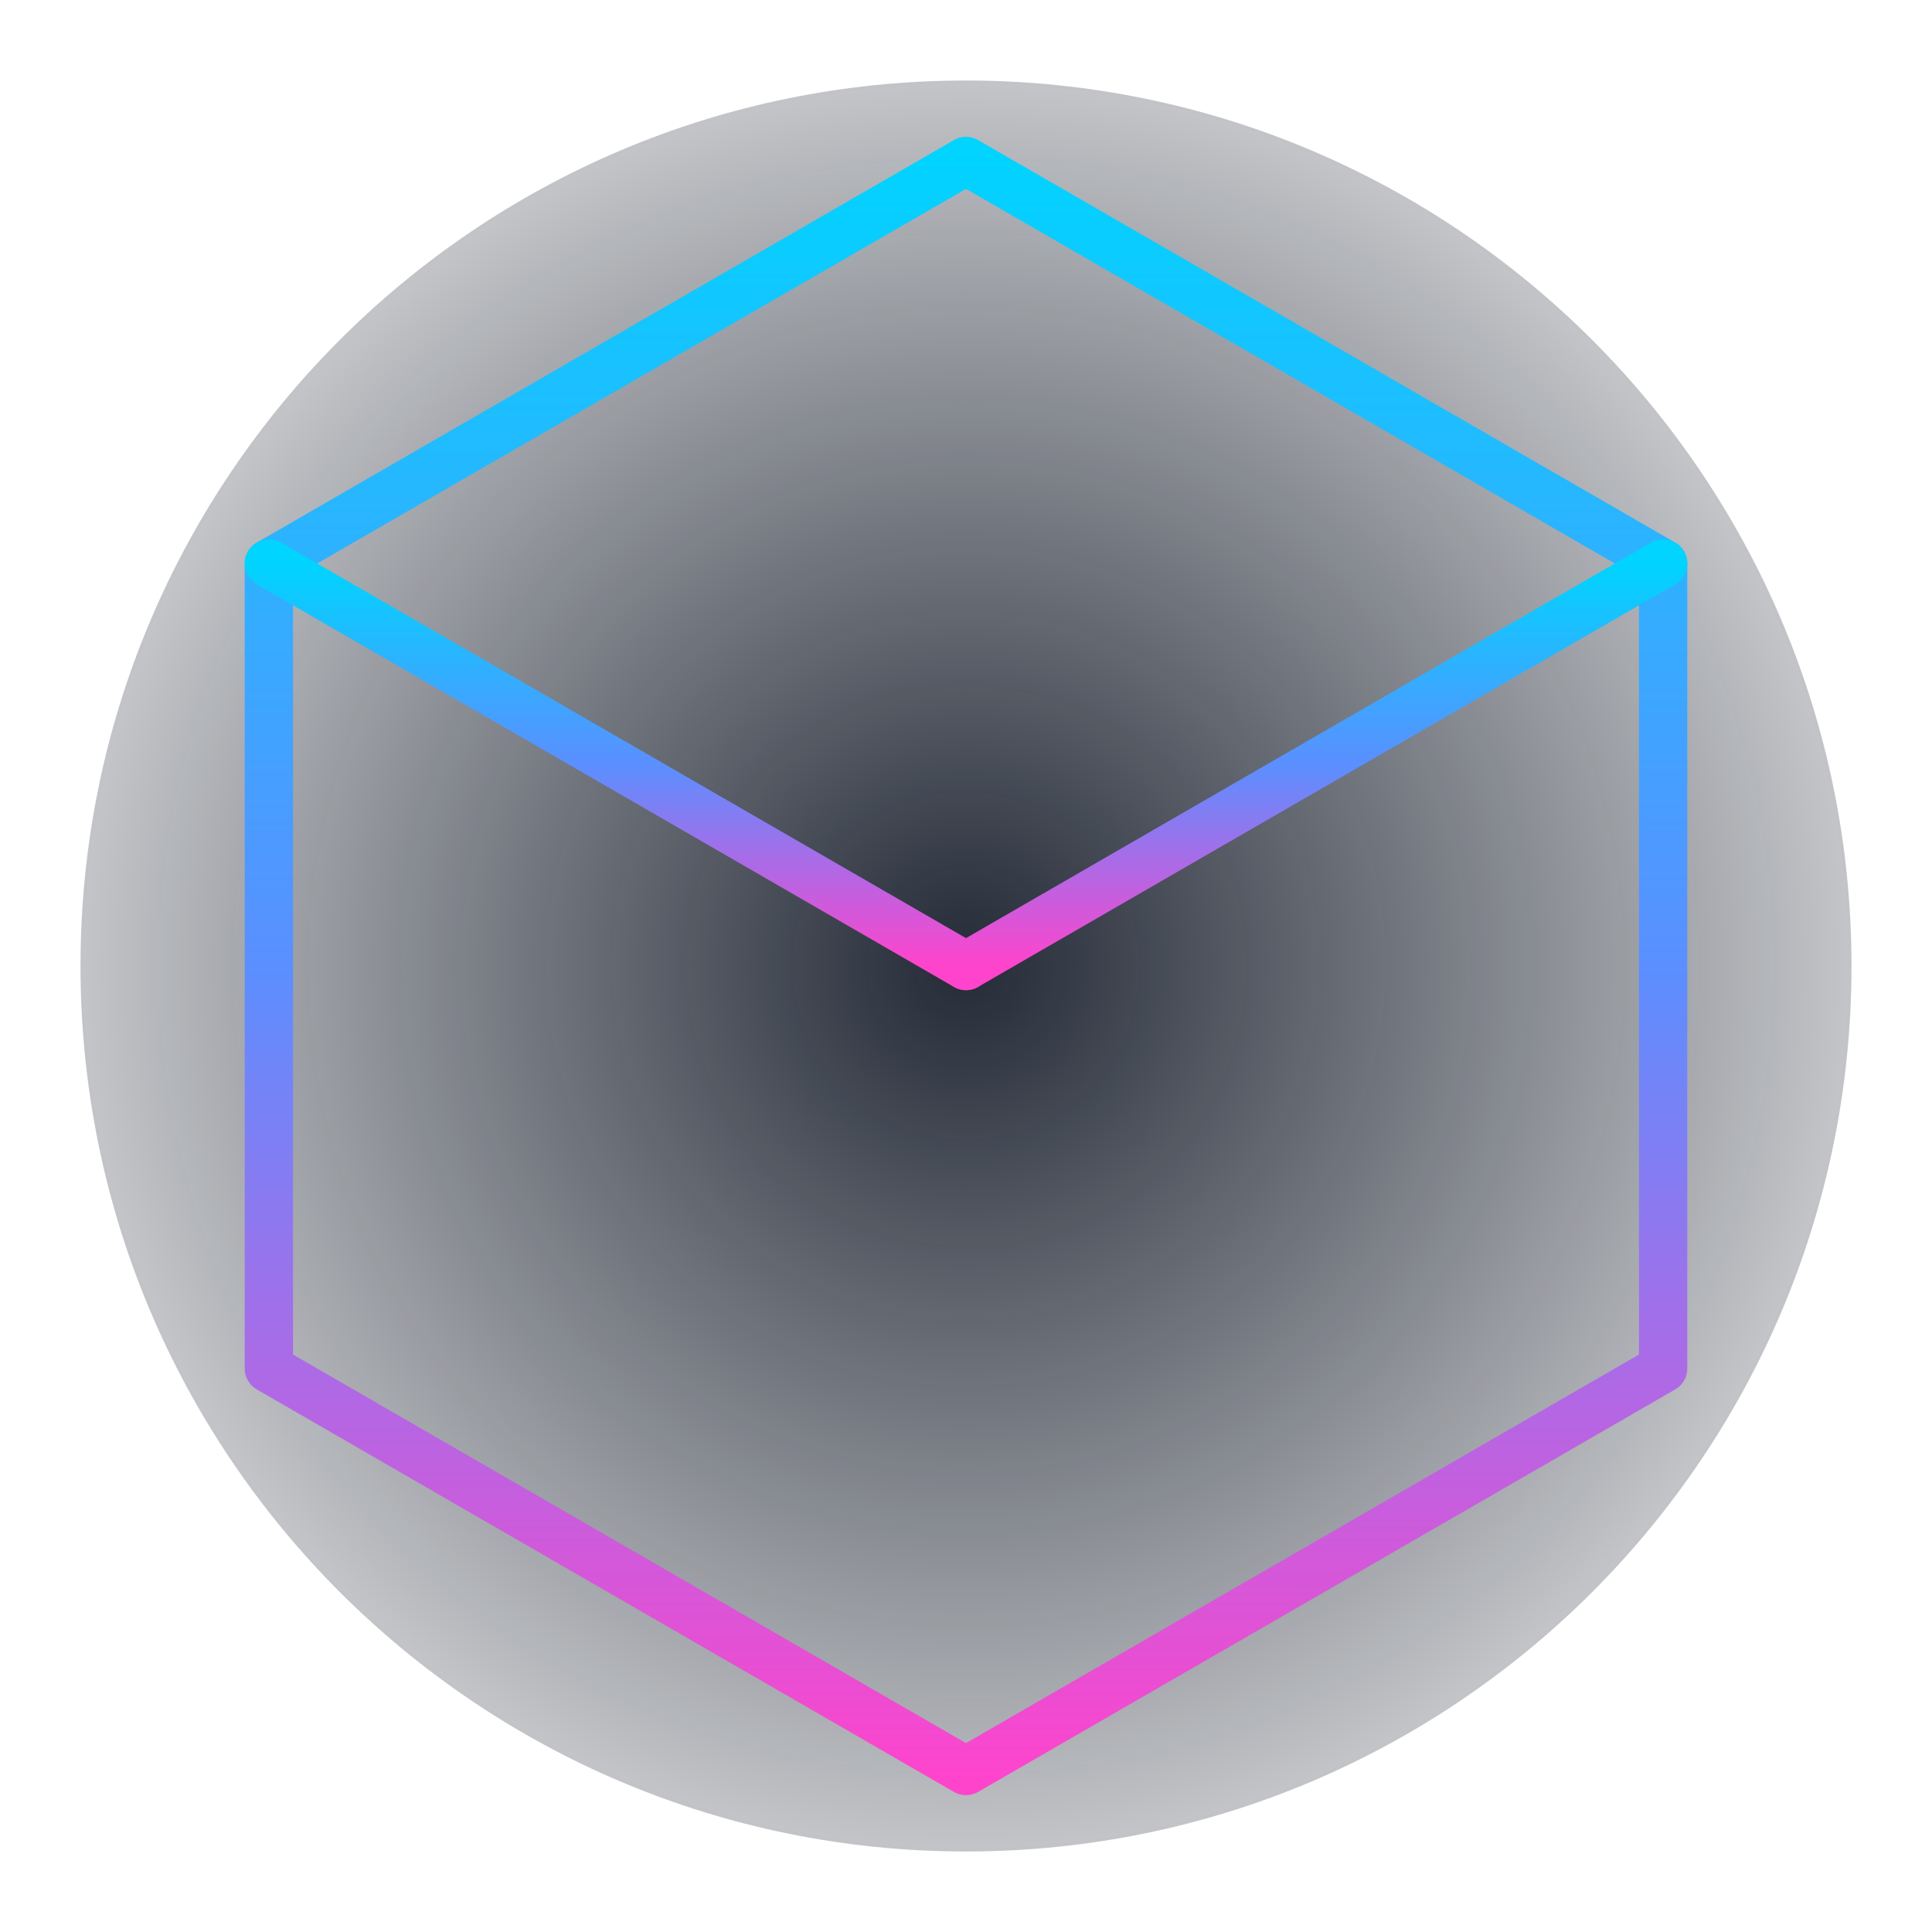
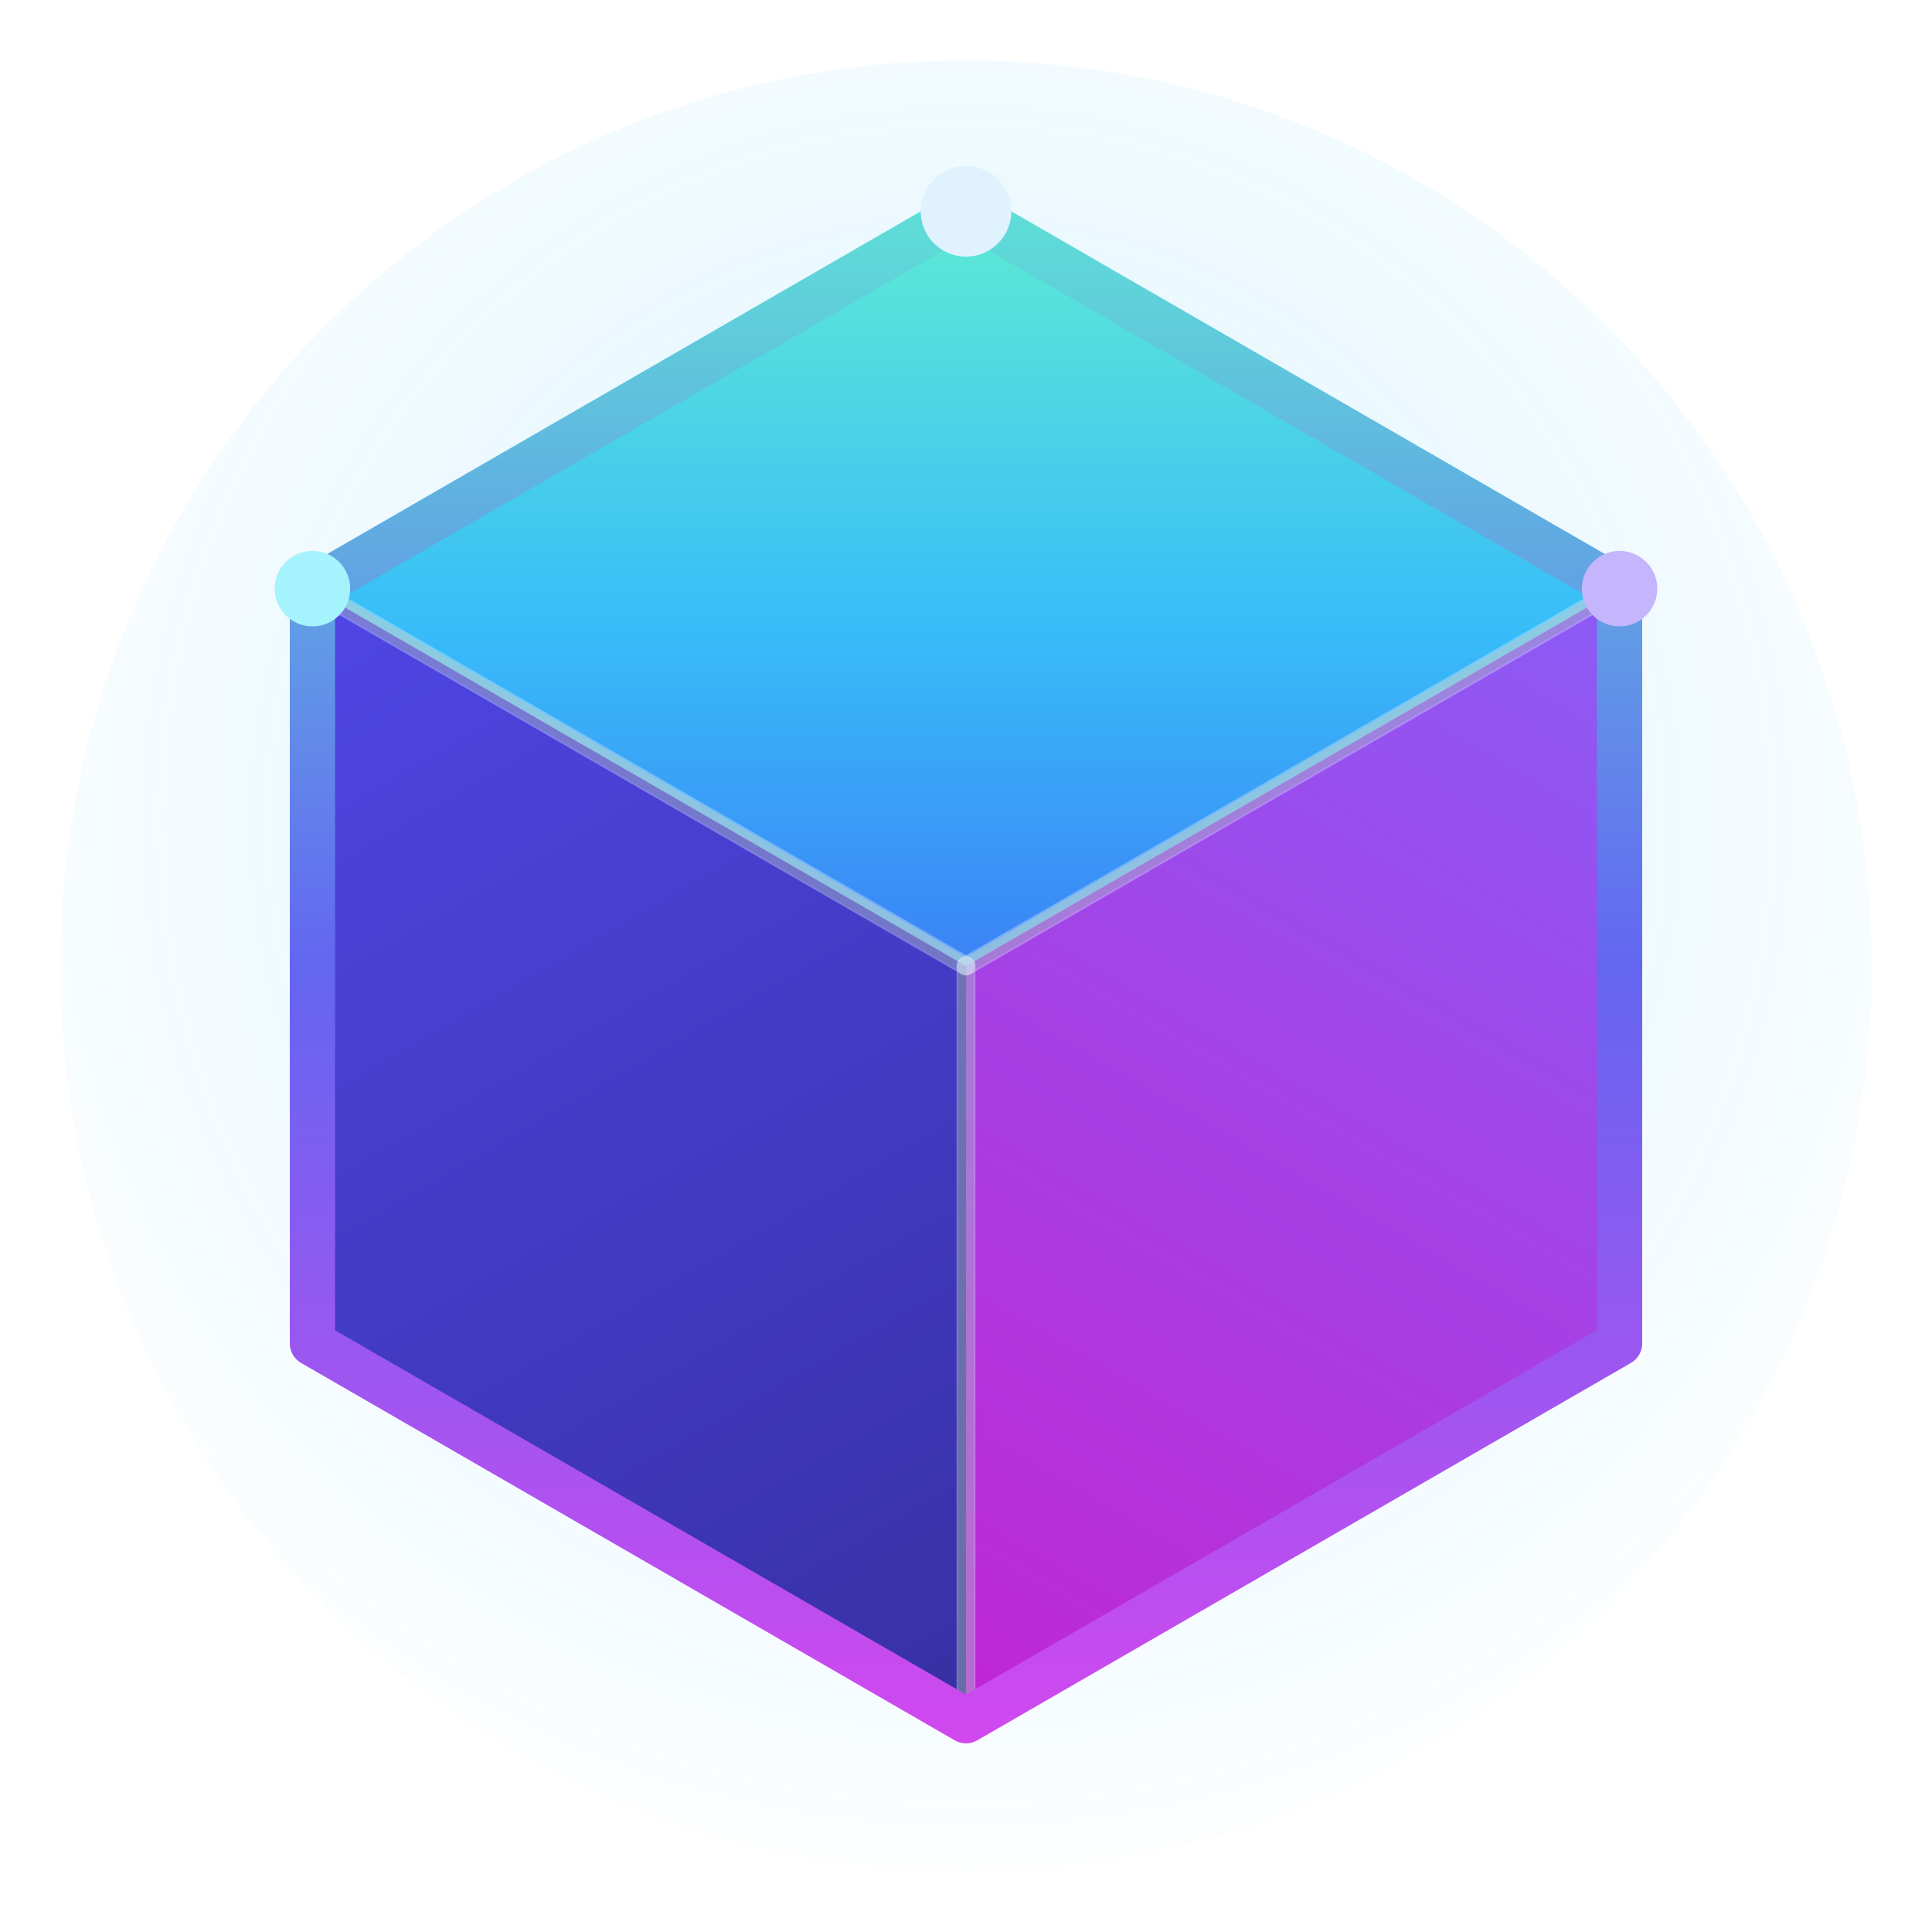
- <svg xmlns="http://www.w3.org/2000/svg" viewBox="-120 -120 240 240" width="512" height="512" role="img" aria-label="CS Framework">
+ <svg xmlns="http://www.w3.org/2000/svg" viewBox="-128 -128 256 256" width="512" height="512" role="img" aria-label="CS Framework">
  <defs>
-     <linearGradient id="g" x1="0" y1="0" x2="0" y2="1">
-       <stop offset="0%" stop-color="#00d4ff" />
-       <stop offset="50%" stop-color="#5b8fff" />
-       <stop offset="100%" stop-color="#ff44cc" />
+     <linearGradient id="fTop" x1="0" y1="-100" x2="0" y2="0" gradientUnits="userSpaceOnUse">
+       <stop offset="0%" stop-color="#5eead4" />
+       <stop offset="55%" stop-color="#38bdf8" />
+       <stop offset="100%" stop-color="#3b82f6" />
    </linearGradient>
-     <radialGradient id="bg" cx="0.5" cy="0.5" r="0.7">
-       <stop offset="0%" stop-color="#0b1220" stop-opacity="0.9" />
-       <stop offset="100%" stop-color="#0b1220" stop-opacity="0" />
+     <linearGradient id="fLeft" x1="-86.6" y1="-50" x2="0" y2="100" gradientUnits="userSpaceOnUse">
+       <stop offset="0%" stop-color="#4f46e5" />
+       <stop offset="100%" stop-color="#3730a3" />
+     </linearGradient>
+     <linearGradient id="fRight" x1="86.6" y1="-50" x2="0" y2="100" gradientUnits="userSpaceOnUse">
+       <stop offset="0%" stop-color="#8b5cf6" />
+       <stop offset="100%" stop-color="#c026d3" />
+     </linearGradient>
+     <linearGradient id="rim" x1="0" y1="-110" x2="0" y2="110" gradientUnits="userSpaceOnUse">
+       <stop offset="0%" stop-color="#5eead4" />
+       <stop offset="50%" stop-color="#6366f1" />
+       <stop offset="100%" stop-color="#d946ef" />
+     </linearGradient>
+     <radialGradient id="glow" cx="0.5" cy="0.42" r="0.62">
+       <stop offset="0%" stop-color="#38bdf8" stop-opacity="0.20" />
+       <stop offset="100%" stop-color="#38bdf8" stop-opacity="0" />
    </radialGradient>
  </defs>
-   <circle cx="0" cy="0" r="110" fill="url(#bg)" />
-   <g fill="none" stroke="url(#g)" stroke-width="6" stroke-linejoin="round" stroke-linecap="round">
-     <polygon points="0,-100 86.6,-50 86.6,50 0,100 -86.6,50 -86.6,-50" />
-     <line x1="0" y1="0" x2="86.6" y2="-50" />
-     <line x1="0" y1="0" x2="-86.6" y2="-50" />
-     <line x1="0" y1="0" x2="0" y2="100" />
+   <circle cx="0" cy="0" r="120" fill="url(#glow)" />
+   <g stroke-linejoin="round" stroke-linecap="round">
+     <path d="M0,-100 L86.6,-50 L0,0 L-86.6,-50 Z" fill="url(#fTop)" stroke="#a5f3fc" stroke-width="2" stroke-opacity="0.55" />
+     <path d="M-86.6,-50 L0,0 L0,100 L-86.6,50 Z" fill="url(#fLeft)" stroke="#0b1220" stroke-width="2" stroke-opacity="0.18" />
+     <path d="M86.6,-50 L86.6,50 L0,100 L0,0 Z" fill="url(#fRight)" stroke="#0b1220" stroke-width="2" stroke-opacity="0.18" />
+     <g stroke="#e0f2fe" stroke-width="2.5" stroke-opacity="0.35" fill="none">
+       <line x1="0" y1="0" x2="0" y2="100" />
+       <line x1="0" y1="0" x2="86.6" y2="-50" />
+       <line x1="0" y1="0" x2="-86.6" y2="-50" />
+     </g>
+     <polygon points="0,-100 86.6,-50 86.6,50 0,100 -86.6,50 -86.6,-50" fill="none" stroke="url(#rim)" stroke-width="6" />
+   </g>
+   <g fill="#e0f2fe">
+     <circle cx="0" cy="-100" r="6" />
+     <circle cx="86.6" cy="-50" r="5" fill="#c4b5fd" />
+     <circle cx="-86.6" cy="-50" r="5" fill="#a5f3fc" />
  </g>
</svg>
